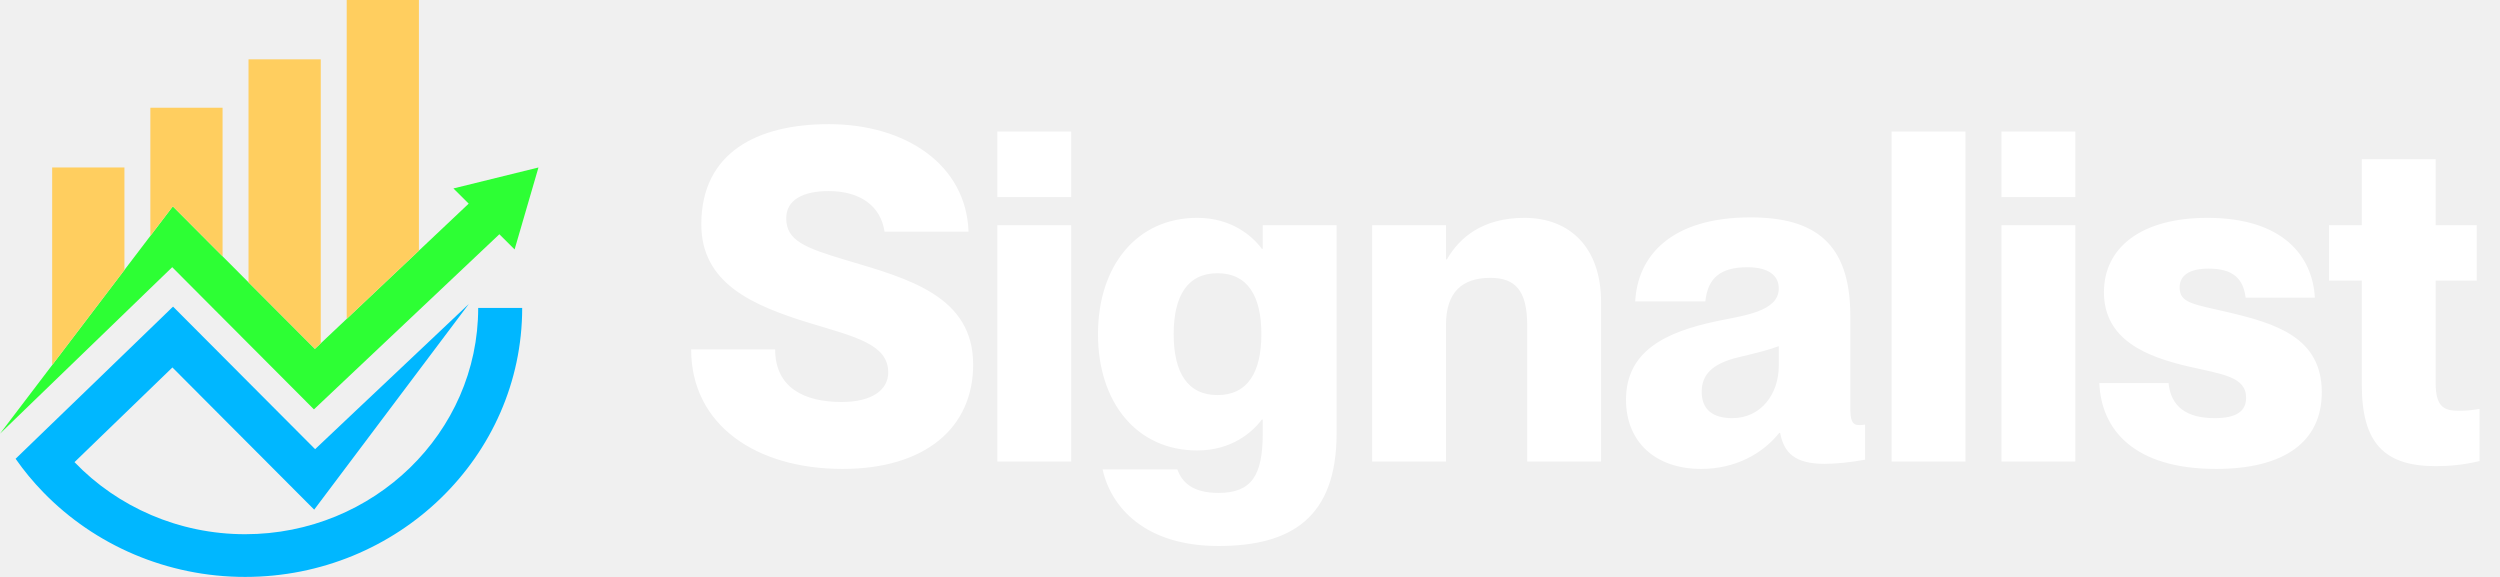
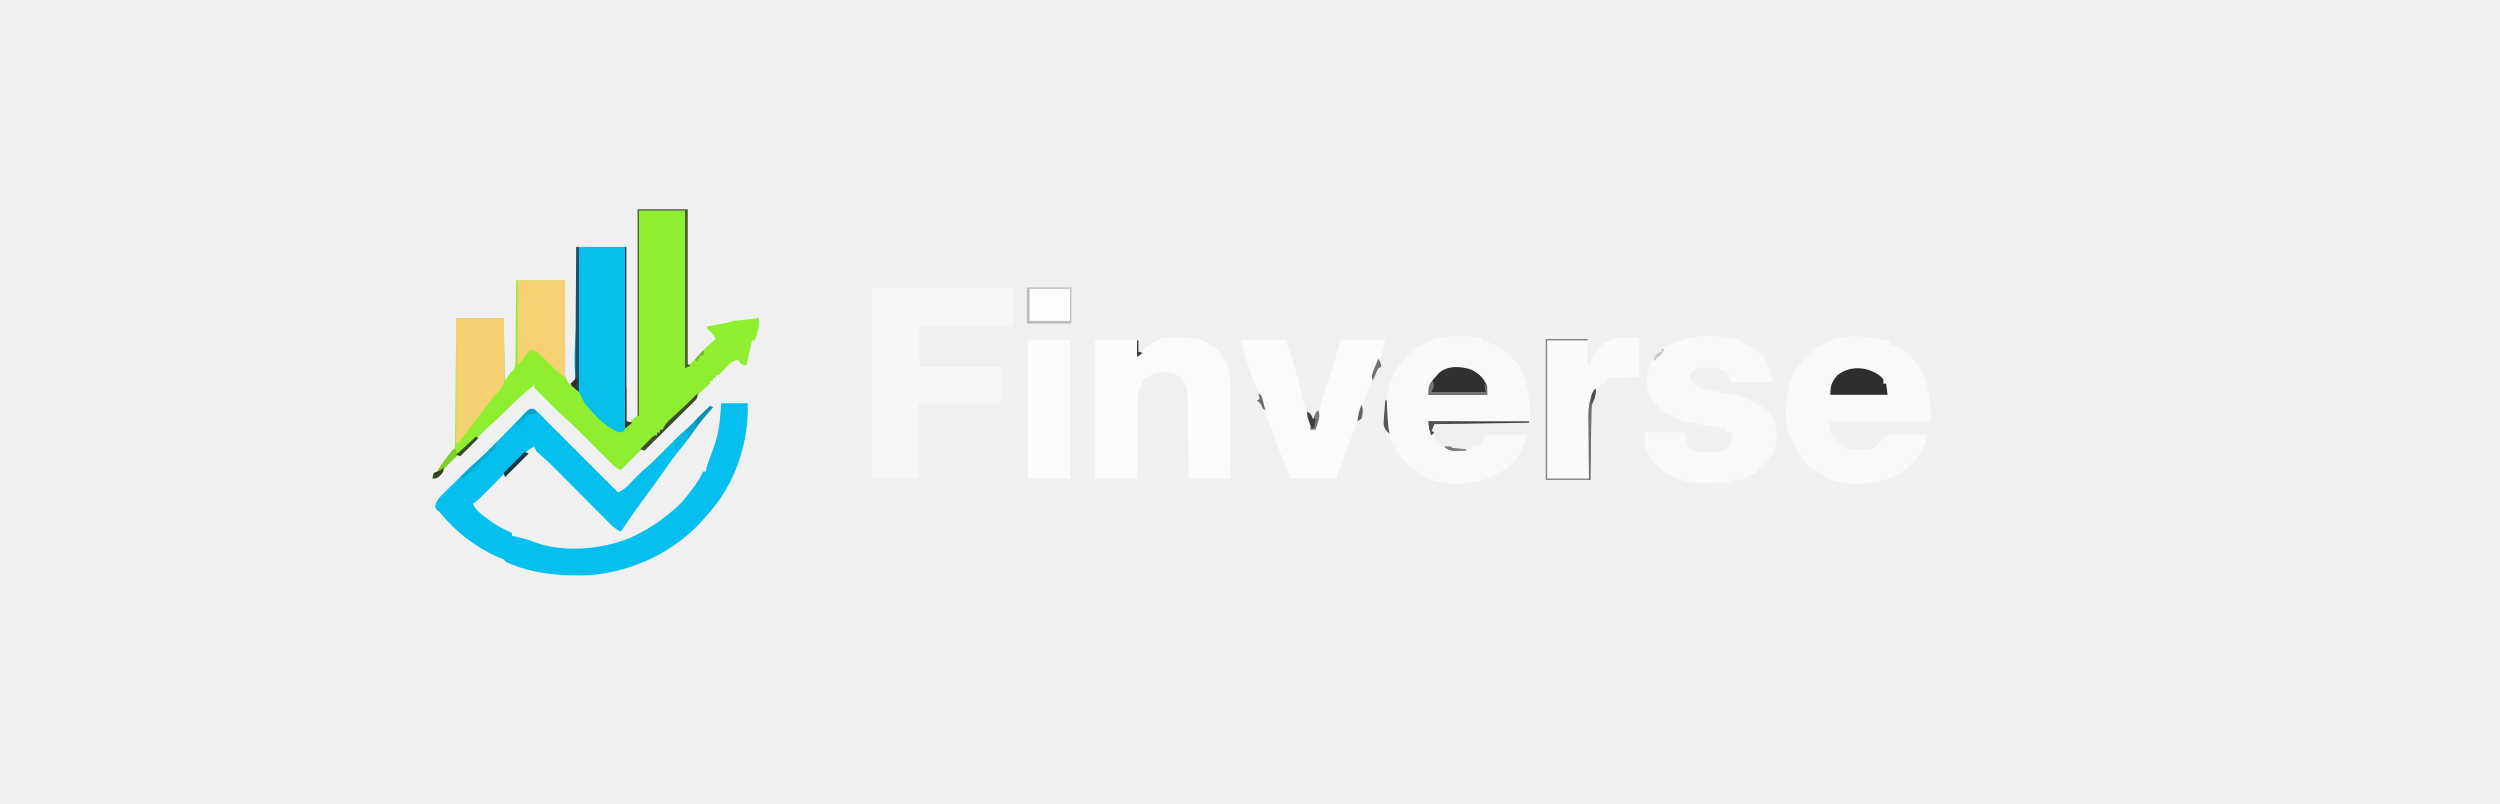
- <svg xmlns="http://www.w3.org/2000/svg" width="130" height="30" viewBox="0 0 130 30" fill="none">
-   <path d="M28 8.709L26.759 12.971L25.967 12.181L21.784 16.132L18.781 18.968L16.325 21.287L14.013 18.968L12.923 17.875L11.574 16.521L11.169 16.116L8.955 13.893L8.104 14.715L7.819 14.99L6.47 16.296L5.117 17.604L3.724 18.95L3.705 18.968L1.711 20.895L0 22.55L2.724 18.968L6.47 14.039L7.819 12.266L8.986 10.73L11.574 13.328L12.68 14.439L12.923 14.681L16.375 18.142L16.68 17.853L18.029 16.58L18.628 16.014L20.372 14.366L21.784 13.033L24.372 10.589L23.578 9.799L28 8.709Z" fill="#2DFF34" />
-   <path d="M6.47 8.709V14.039L2.724 18.968H2.713V8.709H6.47Z" fill="#FFCE5F" />
-   <path d="M27.154 16.014C27.154 23.726 20.692 30 12.745 30C8.69 30 4.918 28.346 2.252 25.599C1.726 25.059 1.244 24.477 0.811 23.856L2.467 22.256L5.13 19.686L5.871 18.968L6.47 18.39L7.819 17.085L8.117 16.797L8.821 16.116L8.934 16.003L8.936 16.005L8.999 15.945L11.574 18.528L12.693 19.652L16.386 23.357L18.639 21.227L20.385 19.58L21.032 18.968L21.784 18.258L24.383 15.802L16.338 26.502L11.18 21.33L8.966 19.108L8.117 19.928L5.13 22.816L3.874 24.031C6.119 26.37 9.311 27.779 12.745 27.779C19.429 27.779 24.866 22.502 24.866 16.014H27.154V16.014Z" fill="#00B7FF" />
-   <path d="M11.574 5.603V13.328L8.986 10.73L7.819 12.266V5.603H11.574Z" fill="#FFCE5F" />
-   <path d="M16.68 3.086V17.853L16.375 18.142L12.923 14.682V3.086H16.68Z" fill="#FFCE5F" />
-   <path d="M21.784 0V13.033L20.372 14.366L18.628 16.014L18.029 16.58V0H21.784Z" fill="#FFCE5F" />
-   <path d="M43.812 24.384C39.324 24.384 35.94 22.104 35.94 18.168H40.308C40.308 20.16 41.82 20.904 43.764 20.904C45.372 20.904 46.188 20.256 46.188 19.368C46.188 17.904 44.484 17.52 42.108 16.8C39.132 15.888 36.468 14.736 36.468 11.664C36.468 7.92 39.396 6.456 43.092 6.456C47.1 6.456 50.244 8.568 50.364 12.048H45.996C45.804 10.728 44.748 9.936 43.092 9.936C41.796 9.936 40.884 10.368 40.884 11.352C40.884 12.504 41.844 12.888 44.028 13.536C47.268 14.496 50.604 15.408 50.604 18.96C50.604 22.248 48.108 24.384 43.812 24.384ZM55.702 10.248H51.862V6.84H55.702V10.248ZM55.702 24H51.862V11.712H55.702V24ZM65.663 12.936V11.712H69.503V22.536C69.503 26.928 67.127 28.392 63.359 28.392C59.543 28.392 57.767 26.376 57.335 24.408H61.223C61.463 25.08 62.015 25.632 63.359 25.632C65.087 25.632 65.663 24.72 65.663 22.536V21.816H65.615C65.135 22.464 64.055 23.424 62.255 23.424C59.111 23.424 57.095 20.928 57.095 17.376C57.095 13.824 59.111 11.328 62.255 11.328C64.055 11.328 65.135 12.288 65.615 12.936H65.663ZM63.311 20.544C64.871 20.544 65.591 19.368 65.591 17.376C65.591 15.384 64.871 14.208 63.311 14.208C61.751 14.208 61.031 15.384 61.031 17.376C61.031 19.368 61.751 20.544 63.311 20.544ZM79.271 11.328C81.647 11.328 83.255 12.888 83.255 15.696V24H79.415V16.92C79.415 15.072 78.767 14.448 77.495 14.448C76.031 14.448 75.191 15.192 75.191 16.896V24H71.351V11.712H75.191V13.488H75.239C75.887 12.36 77.087 11.328 79.271 11.328ZM88.464 24.384C86.064 24.384 84.552 22.968 84.552 20.784C84.552 18.24 86.64 17.256 89.256 16.704C90.6 16.416 92.496 16.224 92.496 15C92.496 14.328 91.968 13.896 90.864 13.896C89.448 13.896 88.8 14.472 88.68 15.672H85.032C85.152 13.32 86.88 11.304 91.032 11.304C94.368 11.304 96.216 12.648 96.216 16.416V21.168C96.216 21.816 96.288 22.104 96.672 22.104C96.768 22.104 96.84 22.104 96.984 22.08V23.904C96.216 24.048 95.424 24.12 94.872 24.12C93.336 24.12 92.76 23.544 92.568 22.512H92.52C91.656 23.592 90.24 24.384 88.464 24.384ZM90.072 21.744C91.608 21.744 92.496 20.448 92.496 19.032V18C91.992 18.192 91.416 18.336 90.408 18.576C88.992 18.912 88.488 19.512 88.488 20.376C88.488 21.312 89.088 21.744 90.072 21.744ZM102.203 24H98.363V6.84H102.203V24ZM107.916 10.248H104.076V6.84H107.916V10.248ZM107.916 24H104.076V11.712H107.916V24ZM115.237 24.384C110.941 24.384 109.261 22.32 109.165 19.92H112.765C112.885 21.144 113.701 21.744 115.165 21.744C116.293 21.744 116.797 21.384 116.797 20.688C116.797 19.584 115.573 19.464 113.797 19.056C111.637 18.552 109.405 17.688 109.405 15.192C109.405 12.888 111.325 11.328 114.781 11.328C118.717 11.328 120.253 13.32 120.373 15.48H116.773C116.653 14.496 116.125 13.968 114.853 13.968C113.797 13.968 113.341 14.352 113.341 14.952C113.341 15.768 114.061 15.816 115.909 16.248C118.333 16.824 120.733 17.544 120.733 20.4C120.733 22.968 118.789 24.384 115.237 24.384ZM127.902 21.36C128.262 21.36 128.478 21.336 128.934 21.264V23.976C128.118 24.168 127.422 24.24 126.654 24.24C123.966 24.24 122.814 23.016 122.814 20.016V14.592H121.11V11.712H122.814V8.28H126.654V11.712H128.79V14.592H126.654V19.92C126.654 21.24 127.158 21.36 127.902 21.36Z" fill="white" />
+ <svg xmlns="http://www.w3.org/2000/svg" version="1.1" width="1792" height="576" style="background-color:transparent;">
+   <path d="M0 0 C591.36 0 1182.72 0 1792 0 C1792 190.08 1792 380.16 1792 576 C1200.64 576 609.28 576 0 576 C0 385.92 0 195.84 0 0 Z " fill="none" transform="translate(0,0)" />
+   <path d="M0 0 C10.89 0 21.78 0 33 0 C33 37.29 33 74.58 33 113 C38.654 108.254 38.654 108.254 43.438 103.062 C46.938 98.934 50.844 95.454 55 92 C53.461 88.63 51.979 87.184 49 85 C49 84.34 49 83.68 49 83 C50.12 82.795 51.24 82.59 52.395 82.379 C53.867 82.107 55.34 81.835 56.812 81.562 C57.919 81.36 57.919 81.36 59.049 81.154 C62.113 80.586 65.039 79.987 68 79 C69.746 78.8 71.497 78.637 73.25 78.5 C77.534 78.142 81.753 77.661 86 77 C86.379 82.93 85.106 87.472 83 93 C82.34 93 81.68 93 81 93 C79.68 98.94 78.36 104.88 77 111 C73 110 73 110 71 107 C66.689 107.471 64.751 110.01 61.875 113.062 C60.286 114.743 58.669 116.398 57 118 C56.34 118 55.68 118 55 118 C55 118.66 55 119.32 55 120 C54.34 120 53.68 120 53 120 C53 120.66 53 121.32 53 122 C52.34 122 51.68 122 51 122 C51 122.66 51 123.32 51 124 C49.549 125.428 49.549 125.428 47.531 127.094 C42.938 131 38.723 135.2 34.5 139.5 C29.678 144.409 24.819 149.143 19.549 153.572 C17.883 154.939 17.883 154.939 17 157 C16.34 157 15.68 157 15 157 C15 157.66 15 158.32 15 159 C14.34 159 13.68 159 13 159 C13 159.66 13 160.32 13 161 C11.584 162.395 11.584 162.395 9.594 164.035 C4.634 168.252 0.077 172.812 -4.5 177.438 C-5.734 178.678 -5.734 178.678 -6.992 179.943 C-8.997 181.96 -11 183.979 -13 186 C-16.796 184.24 -19.1 182.039 -22 179 C-22.897 178.103 -23.794 177.206 -24.719 176.281 C-27.479 173.521 -30.24 170.76 -33 168 C-33.829 167.172 -34.658 166.345 -35.512 165.492 C-37.217 163.784 -38.918 162.07 -40.613 160.352 C-45.258 155.66 -49.938 151.105 -54.961 146.816 C-59.162 143.074 -63.053 139.005 -67 135 C-70.364 131.613 -70.364 131.613 -73.812 128.312 C-75 127 -75 127 -75 125 C-82.191 130.547 -88.644 136.503 -95.001 142.969 C-98.629 146.653 -102.33 150.152 -106.277 153.496 C-108.104 155.091 -109.801 156.77 -111.5 158.5 C-113.758 160.793 -116.06 162.964 -118.5 165.062 C-122.658 168.649 -126.674 172.379 -130.688 176.125 C-131.329 176.723 -131.971 177.321 -132.633 177.938 C-135.426 180.551 -138.182 183.171 -140.832 185.93 C-143 188 -143 188 -145 188 C-143.328 184.237 -140.978 181.149 -138.5 177.875 C-138.097 177.337 -137.693 176.8 -137.277 176.246 C-135.609 174.038 -133.96 171.96 -132 170 C-131.782 167.049 -131.689 164.189 -131.681 161.236 C-131.671 160.328 -131.661 159.421 -131.651 158.486 C-131.62 155.478 -131.603 152.469 -131.586 149.461 C-131.567 147.379 -131.548 145.296 -131.527 143.214 C-131.476 137.727 -131.436 132.239 -131.399 126.751 C-131.359 121.155 -131.308 115.558 -131.258 109.961 C-131.161 98.974 -131.078 87.987 -131 77 C-119.78 77 -108.56 77 -97 77 C-96.67 91.85 -96.34 106.7 -96 122 C-94.68 120.02 -93.36 118.04 -92 116 C-91.147 115.261 -91.147 115.261 -90.277 114.508 C-88.261 112.128 -88.598 109.94 -88.568 106.876 C-88.548 105.615 -88.528 104.354 -88.508 103.055 C-88.501 101.678 -88.494 100.302 -88.488 98.926 C-88.471 97.518 -88.453 96.109 -88.434 94.701 C-88.386 90.997 -88.357 87.294 -88.33 83.59 C-88.301 79.809 -88.254 76.029 -88.209 72.248 C-88.121 64.832 -88.061 57.416 -88 50 C-76.45 50 -64.9 50 -53 50 C-53.021 55.032 -53.041 60.065 -53.062 65.25 C-53.058 68.449 -53.051 71.648 -53.035 74.848 C-53.011 79.919 -52.995 84.99 -53.031 90.062 C-53.059 94.154 -53.048 98.244 -53.011 102.336 C-53.004 103.892 -53.01 105.449 -53.031 107.005 C-53.058 109.197 -53.035 111.383 -53 113.574 C-53 114.818 -53 116.061 -53 117.343 C-51.95 122.372 -51.95 122.372 -44 129 C-43.67 95.01 -43.34 61.02 -43 26 C-32.11 26 -21.22 26 -10 26 C-9.67 68.57 -9.34 111.14 -9 155 C-7.35 153.02 -5.7 151.04 -4 149 C-3.01 148.34 -2.02 147.68 -1 147 C-0.535 144.346 -0.535 144.346 -0.601 141.179 C-0.589 139.939 -0.576 138.7 -0.563 137.422 C-0.564 136.041 -0.566 134.66 -0.568 133.279 C-0.559 131.83 -0.548 130.382 -0.537 128.933 C-0.509 124.993 -0.5 121.054 -0.494 117.114 C-0.485 112.999 -0.458 108.884 -0.434 104.77 C-0.39 96.975 -0.362 89.18 -0.339 81.385 C-0.312 72.512 -0.268 63.639 -0.222 54.766 C-0.129 36.511 -0.06 18.255 0 0 Z " fill="#8EEE2F" transform="translate(458,151)" />
+   <path d="M0 0 C6.27 0 12.54 0 19 0 C19.82 28.705 9.735 58.736 -10 80 C-10.705 80.833 -11.41 81.665 -12.137 82.523 C-32.222 105.962 -63.048 120.787 -93.781 123.22 C-114.125 124.199 -135.272 122.457 -154 114 C-154.99 113.01 -154.99 113.01 -156 112 C-157.609 111.315 -159.219 110.632 -160.832 109.957 C-175.925 103.295 -189.851 92.393 -200.457 79.797 C-201.939 77.962 -201.939 77.962 -203.762 76.578 C-205 75 -205 75 -204.908 72.758 C-203.696 69.077 -201.437 66.918 -198.715 64.289 C-198.18 63.758 -197.646 63.227 -197.095 62.679 C-195.385 60.985 -193.661 59.305 -191.938 57.625 C-190.804 56.503 -189.672 55.381 -188.541 54.258 C-187.433 53.163 -186.324 52.07 -185.215 50.977 C-184.712 50.482 -184.21 49.987 -183.692 49.476 C-180.91 46.766 -178.061 44.17 -175.116 41.636 C-170.828 37.913 -166.875 33.917 -162.922 29.844 C-161.417 28.312 -159.912 26.781 -158.406 25.25 C-156.061 22.861 -153.72 20.469 -151.389 18.066 C-149.119 15.731 -146.835 13.411 -144.547 11.094 C-143.849 10.367 -143.151 9.64 -142.432 8.891 C-141.777 8.233 -141.123 7.575 -140.448 6.896 C-139.877 6.311 -139.306 5.726 -138.718 5.123 C-137 4 -137 4 -135.097 4.006 C-132.076 5.438 -130.273 7.562 -128 10 C-127.125 10.875 -126.25 11.75 -125.349 12.651 C-108.232 29.768 -91.116 46.884 -74 64 C-71.219 62.659 -69.197 61.433 -67.047 59.207 C-66.509 58.659 -65.972 58.11 -65.418 57.545 C-64.868 56.973 -64.317 56.402 -63.75 55.812 C-60.344 52.296 -56.922 48.887 -53.203 45.699 C-48.21 41.391 -43.626 36.696 -39 32 C-33.769 26.69 -28.531 21.497 -22.871 16.644 C-19.775 13.923 -16.892 10.998 -14 8.062 C-13.416 7.474 -12.832 6.886 -12.23 6.279 C-10.818 4.855 -9.409 3.428 -8 2 C-7.01 2.495 -7.01 2.495 -6 3 C-6.461 3.487 -6.923 3.975 -7.398 4.477 C-12.071 9.555 -16.134 14.859 -20.08 20.499 C-23.046 24.719 -26.152 28.787 -29.375 32.812 C-33.912 38.502 -38.144 44.361 -42.306 50.329 C-46.135 55.809 -50.076 61.197 -54.062 66.562 C-60.252 74.903 -66.185 83.396 -72 92 C-75.691 90.453 -78.023 88.214 -80.825 85.386 C-81.291 84.919 -81.757 84.452 -82.236 83.971 C-83.772 82.429 -85.3 80.881 -86.828 79.332 C-87.901 78.253 -88.975 77.174 -90.049 76.095 C-92.878 73.253 -95.701 70.405 -98.523 67.556 C-103.023 63.013 -107.53 58.476 -112.04 53.943 C-113.604 52.369 -115.165 50.791 -116.725 49.213 C-121.501 44.399 -126.293 39.716 -131.552 35.426 C-133 34 -133 34 -134 31 C-139.344 33.677 -143.122 37.888 -147.258 42.098 C-148.043 42.888 -148.828 43.678 -149.636 44.492 C-152.137 47.011 -154.632 49.536 -157.125 52.062 C-159.626 54.592 -162.129 57.119 -164.635 59.644 C-166.193 61.214 -167.748 62.786 -169.3 64.362 C-170.004 65.073 -170.708 65.783 -171.434 66.516 C-172.052 67.142 -172.67 67.768 -173.306 68.413 C-175 70 -175 70 -178 72 C-176.439 76.317 -173.135 78.658 -169.625 81.375 C-168.699 82.1 -168.699 82.1 -167.753 82.839 C-162.191 87.074 -156.422 90.212 -150 93 C-150 93.66 -150 94.32 -150 95 C-149.227 95.182 -148.453 95.364 -147.656 95.551 C-138.12 97.852 -138.12 97.852 -134.062 99.562 C-113.226 107.528 -84.471 104.814 -64.312 96.062 C-53.96 91.241 -44.649 85.471 -36 78 C-35.207 77.367 -35.207 77.367 -34.397 76.722 C-29.602 72.819 -25.941 68.441 -22.25 63.5 C-21.687 62.767 -21.123 62.033 -20.543 61.277 C-17.556 57.33 -15.03 53.518 -13 49 C-12.34 49 -11.68 49 -11 49 C-10.906 48.361 -10.812 47.721 -10.715 47.062 C-9.932 43.71 -8.775 40.666 -7.524 37.465 C-4.229 29.017 -1.798 21.087 -1 12 C-0.838 10.287 -0.838 10.287 -0.672 8.539 C-0.42 5.695 -0.206 2.848 0 0 Z " fill="#05BFEE" transform="translate(517,289)" />
+   <path d="M0 0 C33.33 0 66.66 0 101 0 C101 9.24 101 18.48 101 28 C78.89 28 56.78 28 34 28 C34 37.57 34 47.14 34 57 C53.47 57 72.94 57 93 57 C93 65.58 93 74.16 93 83 C73.2 83 53.4 83 33 83 C33 100.82 33 118.64 33 137 C22.11 137 11.22 137 0 137 C0 91.79 0 46.58 0 0 Z " fill="#F6F6F6" transform="translate(625,206)" />
+   <path d="M0 0 C0.721 -0.012 1.442 -0.024 2.186 -0.037 C7.331 -0.051 11.739 0.773 16.688 2.188 C16.688 2.848 16.688 3.507 16.688 4.188 C17.512 4.249 18.337 4.311 19.188 4.375 C28.633 6.568 38.216 14.899 43.562 22.863 C49.534 35.201 50.688 47.533 50.688 61.188 C26.598 61.188 2.507 61.188 -22.312 61.188 C-18.922 72.58 -18.922 72.58 -10.637 79.867 C-6.544 81.493 -3.282 81.528 1.062 81.375 C1.799 81.361 2.535 81.348 3.293 81.334 C5.091 81.299 6.89 81.245 8.688 81.188 C8.688 80.528 8.688 79.868 8.688 79.188 C10.358 78.816 10.358 78.816 12.062 78.438 C15.708 77.582 15.708 77.582 17.062 75.188 C17.269 74.528 17.475 73.868 17.688 73.188 C18.017 72.528 18.348 71.868 18.688 71.188 C28.258 71.188 37.828 71.188 47.688 71.188 C46.19 81.67 40.618 89.394 32.25 95.75 C27.303 99.023 22.358 101.455 16.688 103.188 C15.968 103.412 15.249 103.636 14.508 103.867 C0.537 107.396 -15.396 106.445 -28.164 99.676 C-28.873 99.185 -29.582 98.694 -30.312 98.188 C-30.312 97.528 -30.312 96.868 -30.312 96.188 C-31.041 95.959 -31.769 95.731 -32.52 95.496 C-35.878 93.922 -37.581 92.046 -40 89.25 C-40.767 88.375 -41.534 87.499 -42.324 86.598 C-46.312 81.763 -46.312 81.763 -46.312 78.188 C-46.972 78.188 -47.633 78.188 -48.312 78.188 C-51.679 69.516 -52.72 61.609 -52.75 52.375 C-52.76 51.409 -52.769 50.444 -52.779 49.449 C-52.706 43.164 -51.646 38.01 -49.312 32.188 C-49.008 31.341 -48.704 30.494 -48.391 29.621 C-45.981 23.813 -42.718 19.637 -38.312 15.188 C-37.689 14.506 -37.065 13.824 -36.422 13.121 C-26.974 3.619 -13.083 0.012 0 0 Z " fill="#F9F9F9" transform="translate(1046.312,240.8125)" />
+   <path d="M0 0 C0 0.66 0 1.32 0 2 C0.724 2.093 1.449 2.186 2.195 2.281 C10.483 4.405 17.721 12.883 22 20 C27.972 32.644 29 42.806 29 57 C4.91 57 -19.18 57 -44 57 C-43.34 60.63 -42.68 64.26 -42 68 C-41.34 68 -40.68 68 -40 68 C-39.258 68.928 -38.515 69.856 -37.75 70.812 C-35.092 74.043 -33.089 75.686 -29 77 C-22.497 77.523 -15.968 77.915 -10 75 C-8.999 73.651 -8.02 72.284 -7.059 70.906 C-4.654 67.978 -3.494 67.098 0.273 66.348 C4.18 66.214 8.037 66.3 11.938 66.5 C13.303 66.54 14.668 66.577 16.033 66.609 C19.358 66.703 22.678 66.835 26 67 C25.391 71.001 24.719 74.046 22.688 77.562 C22.279 78.286 21.87 79.009 21.449 79.754 C14.235 90.936 3.241 97.756 -9.621 100.574 C-21.807 102.11 -35.928 103.064 -47 97 C-47 96.34 -47 95.68 -47 95 C-47.907 94.711 -48.815 94.422 -49.75 94.125 C-60.52 90.397 -65.046 81.787 -70 72 C-70.598 70.927 -71.196 69.855 -71.812 68.75 C-77.055 56.61 -74.716 38.421 -71 26 C-65.57 14.053 -55.982 5.045 -44 0 C-43.344 -0.358 -42.688 -0.717 -42.012 -1.086 C-29.991 -6.548 -12.256 -3.173 0 0 Z " fill="#F9F9F9" transform="translate(1355,245)" />
+   <path d="M0 0 C1.131 0.015 1.131 0.015 2.285 0.029 C14.519 0.288 23.141 1.131 32.062 10.25 C40.979 20.914 40.348 31.899 40.258 45.195 C40.254 46.818 40.251 48.44 40.249 50.062 C40.242 54.301 40.222 58.539 40.2 62.777 C40.179 67.114 40.17 71.452 40.16 75.789 C40.139 84.276 40.104 92.763 40.062 101.25 C30.163 101.25 20.262 101.25 10.062 101.25 C10.037 96.723 10.011 92.196 9.984 87.531 C9.959 84.651 9.933 81.771 9.902 78.891 C9.854 74.326 9.81 69.762 9.792 65.197 C9.776 61.514 9.742 57.832 9.694 54.149 C9.679 52.749 9.671 51.348 9.671 49.948 C9.661 42.017 9.529 35.954 5.062 29.25 C0.087 25.189 -3.993 24.687 -10.348 24.914 C-13.675 25.346 -16.106 26.48 -18.938 28.25 C-19.927 28.58 -20.918 28.91 -21.938 29.25 C-23.058 31.593 -23.058 31.593 -23.938 34.25 C-24.452 35.13 -24.452 35.13 -24.976 36.028 C-26.236 38.939 -26.218 41.318 -26.256 44.487 C-26.276 45.748 -26.296 47.009 -26.317 48.309 C-26.328 49.68 -26.34 51.051 -26.352 52.422 C-26.37 53.829 -26.39 55.235 -26.41 56.642 C-26.462 60.338 -26.501 64.033 -26.538 67.729 C-26.578 71.503 -26.629 75.277 -26.68 79.051 C-26.777 86.45 -26.857 93.85 -26.938 101.25 C-36.837 101.25 -46.737 101.25 -56.938 101.25 C-56.938 68.58 -56.938 35.91 -56.938 2.25 C-47.038 2.25 -37.138 2.25 -26.938 2.25 C-26.608 5.88 -26.277 9.51 -25.938 13.25 C-24.978 11.92 -24.978 11.92 -24 10.562 C-20.691 6.563 -16.528 4.517 -11.938 2.25 C-11.35 1.879 -10.762 1.508 -10.156 1.125 C-6.828 -0.188 -3.524 -0.047 0 0 Z " fill="#FBFBFB" transform="translate(841.9375,241.75)" />
+   <path d="M0 0 C0 0.66 0 1.32 0 2 C0.66 2.041 1.32 2.083 2 2.125 C6.434 3.418 9.478 6.087 13 9 C13.908 9.722 14.815 10.444 15.75 11.188 C20.179 16.723 22 22.983 22 30 C12.43 30 2.86 30 -7 30 C-7.99 27.69 -8.98 25.38 -10 23 C-15.515 18.984 -24.515 19.076 -31 20 C-33.819 21.22 -33.819 21.22 -36 23 C-36.833 25.957 -36.833 25.957 -36 29 C-31.052 34.09 -25.152 35.29 -18.375 36.438 C-3.89 39.047 12.163 42.092 22 54 C25.991 60.857 26.046 69.69 24.543 77.32 C24.098 78.901 23.561 80.456 23 82 C22.34 82 21.68 82 21 82 C20.773 82.722 20.546 83.444 20.312 84.188 C18.737 87.564 16.791 89.558 14 92 C13.34 92 12.68 92 12 92 C12 92.66 12 93.32 12 94 C-0.237 100.398 -0.237 100.398 -7 100 C-7 100.66 -7 101.32 -7 102 C-11.071 102.1 -15.141 102.172 -19.213 102.22 C-20.593 102.24 -21.973 102.267 -23.353 102.302 C-32.457 102.527 -39.69 101.785 -48 98 C-48.75 97.699 -49.501 97.397 -50.274 97.087 C-56.331 94.636 -60.013 90.021 -64 85 C-64.547 84.314 -65.093 83.628 -65.656 82.922 C-69.353 77.635 -69 72.323 -69 66 C-59.76 66 -50.52 66 -41 66 C-39 72 -39 72 -38.188 74.75 C-37.162 77.222 -37.162 77.222 -34.5 78.25 C-33.263 78.621 -33.263 78.621 -32 79 C-31.01 79.495 -31.01 79.495 -30 80 C-22.373 80.562 -15.911 80.39 -9 77 C-6.704 74.704 -6.677 73.992 -6.375 70.875 C-6.189 68.957 -6.189 68.957 -6 67 C-7.65 66.34 -9.3 65.68 -11 65 C-11 64.34 -11 63.68 -11 63 C-11.996 62.863 -12.993 62.727 -14.02 62.586 C-41.95 58.587 -41.95 58.587 -51 53 C-51.82 52.72 -52.64 52.441 -53.484 52.152 C-56.896 50.589 -58.77 48.358 -61.25 45.562 C-62.121 44.594 -62.993 43.626 -63.891 42.629 C-68.179 37.285 -67.719 30.557 -67.283 23.983 C-66.55 18.845 -64.065 14.127 -61 10 C-58.797 8.676 -58.797 8.676 -57 8 C-57 7.34 -57 6.68 -57 6 C-38.983 -4.031 -19.734 -5.952 0 0 Z " fill="#F8F9F8" transform="translate(1248,244)" />
+   <path d="M0 0 C10.89 0 21.78 0 33 0 C33.99 3.3 34.98 6.6 36 10 C37.119 13.462 37.119 13.462 38.244 16.923 C40.681 24.428 42.695 31.825 44.215 39.578 C45.398 44.733 47.144 49.646 48.914 54.625 C49.924 57.763 50.553 60.74 51 64 C51.66 64 52.32 64 53 64 C53.186 63.291 53.372 62.582 53.563 61.851 C59.871 37.875 59.871 37.875 63.668 26.953 C66.724 18.066 69.286 8.993 72 0 C82.56 0 93.12 0 104 0 C100.648 13.408 100.648 13.408 98.625 17.875 C96.277 23.273 94.269 28.736 92.32 34.289 C90.909 38.255 89.43 42.19 87.938 46.125 C85.796 51.787 83.805 57.478 81.918 63.23 C79.053 71.874 75.727 80.344 72.374 88.807 C72.082 89.55 71.789 90.293 71.488 91.059 C71.226 91.722 70.963 92.385 70.693 93.068 C69.999 95.004 69.499 97.005 69 99 C58.11 99 47.22 99 36 99 C28.542 81.102 21.862 62.943 15.875 44.5 C13.669 37.804 11.127 31.14 7.902 24.863 C7 23 7 23 6.188 19.688 C4.498 13.019 2.175 6.526 0 0 Z " fill="#FAFBFA" transform="translate(889,244)" />
+   <path d="M0 0 C10.89 0 21.78 0 33 0 C33.045 17.046 33.082 34.091 33.104 51.137 C33.114 59.051 33.128 66.966 33.151 74.88 C33.171 81.776 33.184 88.672 33.188 95.569 C33.191 99.222 33.197 102.875 33.211 106.528 C33.228 110.601 33.228 114.674 33.227 118.748 C33.234 119.965 33.241 121.183 33.249 122.438 C33.246 123.543 33.243 124.648 33.241 125.786 C33.242 126.75 33.244 127.715 33.246 128.708 C33 131 33 131 31 133 C21.932 132.379 11.592 120.776 5.99 114.376 C-6.931 98.307 -2.825 73.749 -1.854 54.472 C-1.574 48.319 -1.454 42.163 -1.318 36.006 C-1.032 23.995 -0.558 12.002 0 0 Z " fill="#07BFED" transform="translate(415,177)" />
+   <path d="M0 0 C0 9.24 0 18.48 0 28 C-7.59 28.33 -15.18 28.66 -23 29 C-23 29.66 -23 30.32 -23 31 C-23.907 31.598 -24.815 32.196 -25.75 32.812 C-30.544 36.039 -33.078 39.155 -34.59 44.764 C-35.481 49.621 -35.364 54.573 -35.414 59.496 C-35.433 60.685 -35.453 61.873 -35.473 63.098 C-35.532 66.878 -35.579 70.658 -35.625 74.438 C-35.663 77.007 -35.702 79.577 -35.742 82.146 C-35.84 88.431 -35.919 94.715 -36 101 C-45.9 101 -55.8 101 -66 101 C-66 68.33 -66 35.66 -66 2 C-56.43 2 -46.86 2 -37 2 C-37 7.61 -37 13.22 -37 19 C-36.34 19 -35.68 19 -35 19 C-34.902 18.259 -34.804 17.518 -34.703 16.754 C-33.165 10.729 -27.091 5.309 -22 2 C-14.577 -0.569 -7.793 -0.138 0 0 Z " fill="#FAFAFB" transform="translate(1175,242)" />
+   <path d="M0 0 C9.9 0 19.8 0 30 0 C30 32.67 30 65.34 30 99 C20.1 99 10.2 99 0 99 C0 66.33 0 33.66 0 0 Z " fill="#FBFBFB" transform="translate(737,244)" />
+   <path d="M0 0 C11.22 0 22.44 0 34 0 C34.161 6.692 34.3 13.376 34.385 20.068 C34.42 22.342 34.467 24.616 34.528 26.889 C34.613 30.166 34.653 33.441 34.684 36.719 C34.72 37.727 34.756 38.736 34.793 39.775 C34.796 45.207 34.271 48.32 30.633 52.477 C29.428 53.658 28.217 54.832 27 56 C26.038 57.198 25.095 58.411 24.184 59.648 C23.736 60.253 23.289 60.858 22.827 61.48 C22.369 62.106 21.91 62.731 21.438 63.375 C16.792 69.633 12.084 75.838 7.312 82 C6.394 83.194 6.394 83.194 5.457 84.412 C4.89 85.142 4.323 85.872 3.738 86.625 C2.981 87.603 2.981 87.603 2.208 88.602 C1.61 89.294 1.61 89.294 1 90 C0.67 90 0.34 90 0 90 C0 60.3 0 30.6 0 0 Z " fill="#F5D071" transform="translate(327,228)" />
+   <path d="M0 0 C11.22 0 22.44 0 34 0 C34 23.1 34 46.2 34 70 C29.712 66.324 25.775 62.875 21.875 58.875 C18.745 55.665 15.661 52.604 12 50 C11.01 50 10.02 50 9 50 C6.893 52.224 6.893 52.224 4.875 55 C3.601 56.68 2.314 58.351 1 60 C0.67 60 0.34 60 0 60 C0 40.2 0 20.4 0 0 Z " fill="#F5D171" transform="translate(371,201)" />
+   <path d="M0 0 C10.56 0 21.12 0 32 0 C32 8.58 32 17.16 32 26 C21.44 26 10.88 26 0 26 C0 17.42 0 8.84 0 0 Z " fill="#FDFDFD" transform="translate(736,206)" />
+   <path d="M0 0 C5.456 3.011 8.665 6.087 10.945 11.891 C10.945 13.871 10.945 15.851 10.945 17.891 C-2.915 17.891 -16.775 17.891 -31.055 17.891 C-31.055 10.756 -29.638 8.895 -25.055 3.891 C-24.583 3.356 -24.111 2.821 -23.625 2.27 C-17.465 -3.364 -7.395 -2.685 0 0 Z " fill="#313131" transform="translate(1055.055,265.1094)" />
+   <path d="M0 0 C1.938 1.562 1.938 1.562 3 3 C3 3.99 3 4.98 3 6 C3.66 6 4.32 6 5 6 C5.495 9.96 5.495 9.96 6 14 C-7.53 14 -21.06 14 -35 14 C-35 7.441 -34.118 4.84 -30 0 C-21.078 -7.093 -8.997 -6.373 0 0 Z " fill="#2D2D2D" transform="translate(1347,269)" />
+   <path d="M0 0 C11.88 0 23.76 0 36 0 C36 36.63 36 73.26 36 111 C36.99 111.495 36.99 111.495 38 112 C36.02 112.99 36.02 112.99 34 114 C34 76.71 34 39.42 34 1 C23.11 1 12.22 1 1 1 C1 49.51 1 98.02 1 148 C0.67 148 0.34 148 0 148 C0 99.16 0 50.32 0 0 Z " fill="#48632D" transform="translate(457,150)" />
+   <path d="M0 0 C9.9 0 19.8 0 30 0 C30 0.33 30 0.66 30 1 C20.43 1 10.86 1 1 1 C1 33.67 1 66.34 1 100 C10.9 100 20.8 100 31 100 C30.948 94.292 30.948 94.292 30.895 88.469 C30.871 84.769 30.853 81.068 30.835 77.368 C30.82 74.804 30.8 72.239 30.774 69.675 C30.737 65.981 30.72 62.288 30.707 58.594 C30.692 57.454 30.676 56.314 30.66 55.14 C30.659 48.698 31.192 43.833 34 38 C34.66 37.34 35.32 36.68 36 36 C35.245 42.544 35.245 42.544 33.981 44.896 C32.757 47.521 32.722 49.519 32.681 52.411 C32.661 53.492 32.641 54.573 32.621 55.686 C32.604 57.427 32.604 57.427 32.586 59.203 C32.567 60.396 32.547 61.589 32.527 62.818 C32.467 66.629 32.421 70.439 32.375 74.25 C32.337 76.833 32.298 79.417 32.258 82 C32.16 88.333 32.081 94.666 32 101 C21.44 101 10.88 101 0 101 C0 67.67 0 34.34 0 0 Z " fill="#858484" transform="translate(1108,243)" />
+   <path d="M0 0 C0.66 0 1.32 0 2 0 C2 34.32 2 68.64 2 104 C0.02 102.35 -1.96 100.7 -4 99 C-3.513 98.588 -3.026 98.175 -2.525 97.75 C-0.686 95.64 -0.619 94.752 -0.601 91.995 C-0.589 91.183 -0.576 90.371 -0.563 89.534 C-0.565 88.648 -0.566 87.761 -0.568 86.847 C-0.557 85.91 -0.547 84.973 -0.537 84.008 C-0.507 80.908 -0.497 77.808 -0.488 74.707 C-0.471 72.559 -0.453 70.411 -0.434 68.263 C-0.386 62.606 -0.357 56.949 -0.33 51.292 C-0.301 45.521 -0.254 39.75 -0.209 33.979 C-0.123 22.652 -0.056 11.326 0 0 Z " fill="#1D4F60" transform="translate(413,177)" />
+   <path d="M0 0 C10.56 0 21.12 0 32 0 C32 8.58 32 17.16 32 26 C21.44 26 10.88 26 0 26 C0 17.42 0 8.84 0 0 Z M2 1 C2 8.59 2 16.18 2 24 C11.57 24 21.14 24 31 24 C31 16.41 31 8.82 31 1 C21.43 1 11.86 1 2 1 Z " fill="#BCBCBB" transform="translate(736,206)" />
+   <path d="M0 0 C0.33 0 0.66 0 1 0 C1 41.25 1 82.5 1 125 C2.32 125.33 3.64 125.66 5 126 C2.525 127.98 2.525 127.98 0 130 C0 87.1 0 44.2 0 0 Z " fill="#293841" transform="translate(448,177)" />
+   <path d="M0 0 C0.625 1.75 0.625 1.75 1 4 C0.34 5.32 -0.32 6.64 -1 8 C11.87 8 24.74 8 38 8 C37.505 5.03 37.505 5.03 37 2 C39 4 39 4 39 10 C25.14 10 11.28 10 -3 10 C-3 3.25 -3 3.25 0 0 Z " fill="#747574" transform="translate(1027,273)" />
+   <path d="M0 0 C0 3 0 3 -1.443 4.803 C-2.455 5.806 -2.455 5.806 -3.488 6.829 C-4.629 7.97 -4.629 7.97 -5.794 9.134 C-6.625 9.949 -7.456 10.765 -8.312 11.605 C-9.156 12.445 -9.999 13.284 -10.868 14.149 C-13.572 16.835 -16.286 19.511 -19 22.188 C-20.831 24.004 -22.662 25.821 -24.492 27.639 C-28.987 32.1 -33.49 36.553 -38 41 C-38.99 40.67 -39.98 40.34 -41 40 C-39.381 38.327 -37.755 36.662 -36.125 35 C-35.22 34.072 -34.315 33.144 -33.383 32.188 C-31 30 -31 30 -29 30 C-29 29.34 -29 28.68 -29 28 C-28.34 28 -27.68 28 -27 28 C-27 27.34 -27 26.68 -27 26 C-26.34 26 -25.68 26 -25 26 C-24.741 25.411 -24.482 24.821 -24.216 24.214 C-22.908 21.832 -21.55 20.404 -19.551 18.574 C-18.867 17.942 -18.183 17.31 -17.479 16.658 C-16.764 16.008 -16.049 15.358 -15.312 14.688 C-13.912 13.401 -12.512 12.113 -11.113 10.824 C-10.431 10.196 -9.748 9.567 -9.045 8.919 C-5.956 6.02 -2.969 3.022 0 0 Z " fill="#3D4C2A" transform="translate(500,282)" />
+   <path d="M0 0 C23.76 0 47.52 0 72 0 C72 0.33 72 0.66 72 1 C49.56 1.33 27.12 1.66 4 2 C3.34 3.65 2.68 5.3 2 7 C2.66 7.33 3.32 7.66 4 8 C3.34 8.66 2.68 9.32 2 10 C0.684 6.38 0 3.904 0 0 Z " fill="#3F3F40" transform="translate(1024,302)" />
+   <path d="M0 0 C0.33 0 0.66 0 1 0 C0.245 6.544 0.245 6.544 -1.019 8.896 C-2.243 11.521 -2.278 13.519 -2.319 16.411 C-2.339 17.492 -2.359 18.573 -2.379 19.686 C-2.391 20.847 -2.402 22.007 -2.414 23.203 C-2.433 24.396 -2.453 25.589 -2.473 26.818 C-2.533 30.629 -2.579 34.439 -2.625 38.25 C-2.663 40.833 -2.702 43.417 -2.742 46 C-2.838 52.333 -2.923 58.667 -3 65 C-3.33 65 -3.66 65 -4 65 C-4.076 57.314 -4.129 49.628 -4.165 41.941 C-4.18 39.328 -4.2 36.715 -4.226 34.102 C-4.263 30.339 -4.28 26.576 -4.293 22.812 C-4.308 21.651 -4.324 20.489 -4.34 19.292 C-4.341 11.858 -3.333 6.667 0 0 Z " fill="#6F6F6F" transform="translate(1143,279)" />
+   <path d="M0 0 C0.66 0.33 1.32 0.66 2 1 C1.539 1.487 1.077 1.975 0.602 2.477 C-5.593 9.209 -10.794 16.5 -16 24 C-16.33 23.01 -16.66 22.02 -17 21 C-16.67 20.67 -16.34 20.34 -16 20 C-16.66 19.34 -17.32 18.68 -18 18 C-12.06 12.06 -6.12 6.12 0 0 Z " fill="#07A8D0" transform="translate(509,291)" />
+   <path d="M0 0 C0.66 0 1.32 0 2 0 C2 0.66 2 1.32 2 2 C2.66 2.33 3.32 2.66 4 3 C1.716 5.341 -0.578 7.672 -2.875 10 C-3.851 11.002 -3.851 11.002 -4.848 12.023 C-5.473 12.655 -6.098 13.287 -6.742 13.938 C-7.318 14.524 -7.894 15.111 -8.488 15.715 C-10 17 -10 17 -12 17 C-10.328 13.228 -7.926 10.072 -5.438 6.812 C-5.026 6.267 -4.614 5.721 -4.189 5.158 C-1.17 1.17 -1.17 1.17 0 0 Z " fill="#7DD026" transform="translate(325,322)" />
+   <path d="M0 0 C0.583 0.226 1.165 0.451 1.766 0.684 C1.169 1.958 0.563 3.228 -0.047 4.496 C-0.552 5.558 -0.552 5.558 -1.066 6.641 C-2.259 8.726 -3.371 10.17 -5.234 11.684 C-7.422 11.371 -7.422 11.371 -9.234 10.684 C-8.574 9.364 -7.914 8.044 -7.234 6.684 C-7.894 6.354 -8.554 6.024 -9.234 5.684 C-8.165 4.648 -7.079 3.63 -5.984 2.621 C-5.381 2.053 -4.778 1.484 -4.156 0.898 C-2.234 -0.316 -2.234 -0.316 0 0 Z " fill="#06B8E4" transform="translate(492.2344,310.3164)" />
+   <path d="M0 0 C2 1 2 1 2 1 Z M-4 2 C-3.01 2.33 -2.02 2.66 -1 3 C-6.61 8.61 -12.22 14.22 -18 20 C-18.33 19.01 -18.66 18.02 -19 17 C-14.05 12.05 -9.1 7.1 -4 2 Z " fill="#1F363D" transform="translate(380,322)" />
+   <path d="M0 0 C0 3 0 3 -1.449 4.806 C-2.117 5.464 -2.785 6.123 -3.473 6.801 C-4.208 7.531 -4.943 8.261 -5.701 9.014 C-6.48 9.772 -7.26 10.531 -8.062 11.312 C-8.815 12.06 -9.567 12.807 -10.342 13.576 C-14.744 17.917 -19.256 22.037 -24 26 C-24.66 25.67 -25.32 25.34 -26 25 C-22.159 21.067 -18.306 17.2 -14.125 13.625 C-9.151 9.354 -4.591 4.675 0 0 Z " fill="#04A9D1" transform="translate(356,317)" />
+   <path d="M0 0 C7.59 0 15.18 0 23 0 C23 0.33 23 0.66 23 1 C13.595 1.495 13.595 1.495 4 2 C3.34 3.65 2.68 5.3 2 7 C2.66 7.33 3.32 7.66 4 8 C3.34 8.66 2.68 9.32 2 10 C0.684 6.38 0 3.904 0 0 Z " fill="#515152" transform="translate(1024,302)" />
+   <path d="M0 0 C1.703 0.965 1.703 0.965 2.703 2.965 C1.558 3.181 1.558 3.181 0.391 3.402 C-2.379 3.928 -2.379 3.928 -5.297 4.965 C-5.998 6.28 -6.662 7.616 -7.297 8.965 C-8.922 10.715 -8.922 10.715 -10.297 11.965 C-11.287 11.635 -12.277 11.305 -13.297 10.965 C-11.561 9.095 -9.811 7.245 -8.047 5.402 C-7.31 4.603 -7.31 4.603 -6.559 3.787 C-2.851 -0.044 -2.851 -0.044 0 0 Z " fill="#05A2C9" transform="translate(382.2969,293.0352)" />
+   <path d="M0 0 C0.33 0 0.66 0 1 0 C1 7.92 1 15.84 1 24 C2.32 24.33 3.64 24.66 5 25 C3.35 26.32 1.7 27.64 0 29 C0 19.43 0 9.86 0 0 Z " fill="#313936" transform="translate(448,278)" />
+   <path d="M0 0 C0.66 0.33 1.32 0.66 2 1 C1.469 1.592 0.938 2.183 0.391 2.793 C-3.178 6.785 -6.72 10.763 -10 15 C-10.84 13.359 -10.84 13.359 -11 11 C-9.242 8.87 -7.576 7.105 -5.562 5.25 C-5.033 4.743 -4.504 4.237 -3.959 3.715 C-2.65 2.465 -1.326 1.231 0 0 Z " fill="#0A90B0" transform="translate(509,291)" />
+   <path d="M0 0 C0.33 0 0.66 0 1 0 C1.061 1.23 1.121 2.46 1.184 3.727 C1.268 5.359 1.353 6.992 1.438 8.625 C1.477 9.433 1.516 10.241 1.557 11.074 C1.788 15.452 2.169 19.685 3 24 C0.657 21.807 -0.885 20.071 -1.236 16.806 C-1.169 14.25 -0.989 11.733 -0.75 9.188 C-0.684 8.304 -0.619 7.42 -0.551 6.51 C-0.386 4.338 -0.196 2.169 0 0 Z " fill="#575656" transform="translate(993,287)" />
+   <path d="M0 0 C0.66 0.33 1.32 0.66 2 1 C-2.29 5.29 -6.58 9.58 -11 14 C-11.99 13.67 -12.98 13.34 -14 13 C-13.157 12.229 -12.314 11.458 -11.445 10.664 C-10.339 9.651 -9.232 8.638 -8.125 7.625 C-7.569 7.117 -7.014 6.609 -6.441 6.086 C-4.26 4.088 -2.092 2.092 0 0 Z " fill="#394C26" transform="translate(341,313)" />
+   <path d="M0 0 C1.251 3.547 0.723 5.723 -0.438 9.25 C-0.725 10.142 -1.012 11.034 -1.309 11.953 C-1.537 12.629 -1.765 13.304 -2 14 C-3.32 14 -4.64 14 -6 14 C-5.67 12.68 -5.34 11.36 -5 10 C-5 10.99 -5 11.98 -5 13 C-4.34 13 -3.68 13 -3 13 C-3.052 12.095 -3.052 12.095 -3.105 11.172 C-3.329 4.563 -3.329 4.563 -1.5 1.438 C-0.757 0.726 -0.757 0.726 0 0 Z " fill="#777777" transform="translate(945,294)" />
+   <path d="M0 0 C2.511 1.255 2.871 2.501 4 5 C4.66 5 5.32 5 6 5 C5.67 7.31 5.34 9.62 5 12 C4.34 12 3.68 12 3 12 C2.494 10.564 1.996 9.126 1.5 7.688 C1.222 6.887 0.943 6.086 0.656 5.262 C0 3 0 3 0 0 Z " fill="#3D3D3E" transform="translate(937,295)" />
+   <path d="M0 0 C2 3.75 2 3.75 2 6 C1.01 6.495 1.01 6.495 0 7 C-1.127 9.11 -1.127 9.11 -2.125 11.562 C-2.478 12.389 -2.831 13.215 -3.195 14.066 C-3.594 15.024 -3.594 15.024 -4 16 C-5.353 11.941 -4.152 10.229 -2.562 6.312 C-2.089 5.133 -1.616 3.954 -1.129 2.738 C-0.756 1.835 -0.384 0.931 0 0 Z " fill="#747373" transform="translate(988,257)" />
+   <path d="M0 0 C0 3 0 3 -2.312 5.688 C-5 8 -5 8 -8 8 C-7.812 6.125 -7.812 6.125 -7 4 C-4.562 2.875 -4.562 2.875 -2 2 C-1.34 1.34 -0.68 0.68 0 0 Z " fill="#31421F" transform="translate(318,335)" />
+   <path d="M0 0 C1.239 3.58 0.951 6.356 0 10 C-0.99 10.66 -1.98 11.32 -3 12 C-2.492 7.682 -1.803 3.967 0 0 Z " fill="#646464" transform="translate(976,290)" />
+   <path d="M0 0 C2 1 2 1 2.852 3.504 C3.107 4.513 3.362 5.523 3.625 6.562 C3.885 7.574 4.146 8.586 4.414 9.629 C4.607 10.411 4.801 11.194 5 12 C3 11 3 11 2 8 C0.5 6.333 0.5 6.333 -1 5 C-0.34 4.67 0.32 4.34 1 4 C0.67 2.68 0.34 1.36 0 0 Z " fill="#6E6E6E" transform="translate(902,282)" />
+   <path d="M0 0 C0 2.97 0 5.94 0 9 C-1.65 7.35 -3.3 5.7 -5 4 C-1.125 0 -1.125 0 0 0 Z " fill="#2E3124" transform="translate(414,271)" />
+   <path d="M0 0 C1.666 -0.043 3.334 -0.041 5 0 C5.33 0.33 5.66 0.66 6 1 C7.682 1.233 9.371 1.413 11.062 1.562 C11.982 1.646 12.901 1.73 13.848 1.816 C14.913 1.907 14.913 1.907 16 2 C16 2.33 16 2.66 16 3 C14.084 3.081 12.167 3.139 10.25 3.188 C8.649 3.24 8.649 3.24 7.016 3.293 C3.7 2.971 2.41 2.229 0 0 Z " fill="#7C7B7B" transform="translate(1035,320)" />
+   <path d="M0 0 C0.66 0 1.32 0 2 0 C0.417 4.274 -2.506 6.265 -6 9 C-4.523 4.323 -4.523 4.323 -1.875 2.688 C-1.256 2.461 -0.637 2.234 0 2 C0 1.34 0 0.68 0 0 Z " fill="#CACACA" transform="translate(1191,250)" />
+   <path d="M0 0 C0.33 0 0.66 0 1 0 C0.562 4.557 0.15 7.577 -3 11 C-2.25 3.375 -2.25 3.375 0 0 Z " fill="#505051" transform="translate(1143,279)" />
+   <path d="M0 0 C0.99 0.33 1.98 0.66 3 1 C1.35 2.65 -0.3 4.3 -2 6 C-2.99 5.67 -3.98 5.34 -5 5 C-3.35 3.35 -1.7 1.7 0 0 Z " fill="#04B1D9" transform="translate(374,299)" />
+   <path d="M0 0 C0.33 0.99 0.66 1.98 1 3 C0.01 3.33 -0.98 3.66 -2 4 C-3.209 6 -3.209 6 -4 8 C-4.66 7.67 -5.32 7.34 -6 7 C-4.02 4.69 -2.04 2.38 0 0 Z " fill="#71B82F" transform="translate(504,251)" />
+   <path d="M0 0 C0.33 0 0.66 0 1 0 C1 2.64 1 5.28 1 8 C1.99 8.33 2.98 8.66 4 9 C2.68 9.99 1.36 10.98 0 12 C0 8.04 0 4.08 0 0 Z " fill="#403F3F" transform="translate(815,244)" />
</svg>
